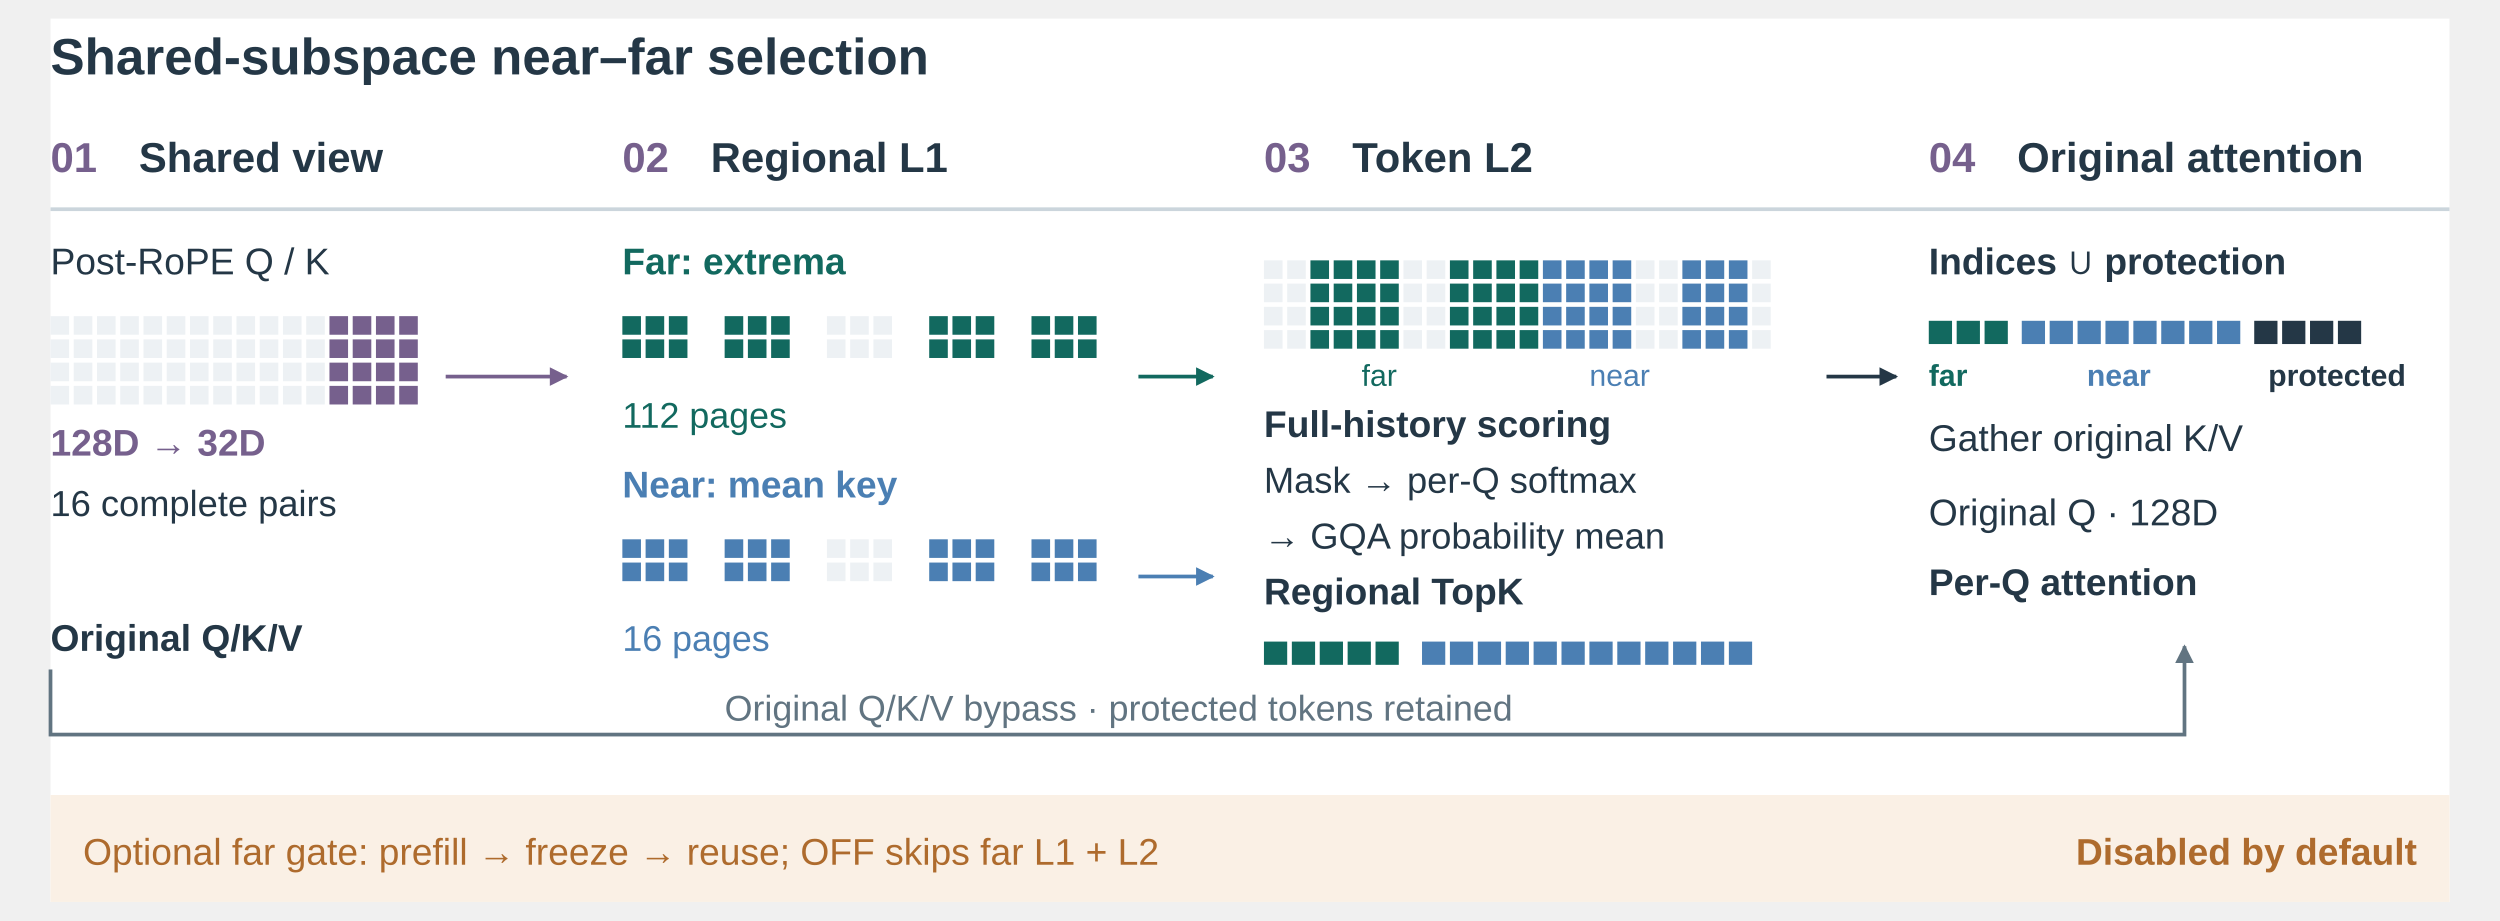
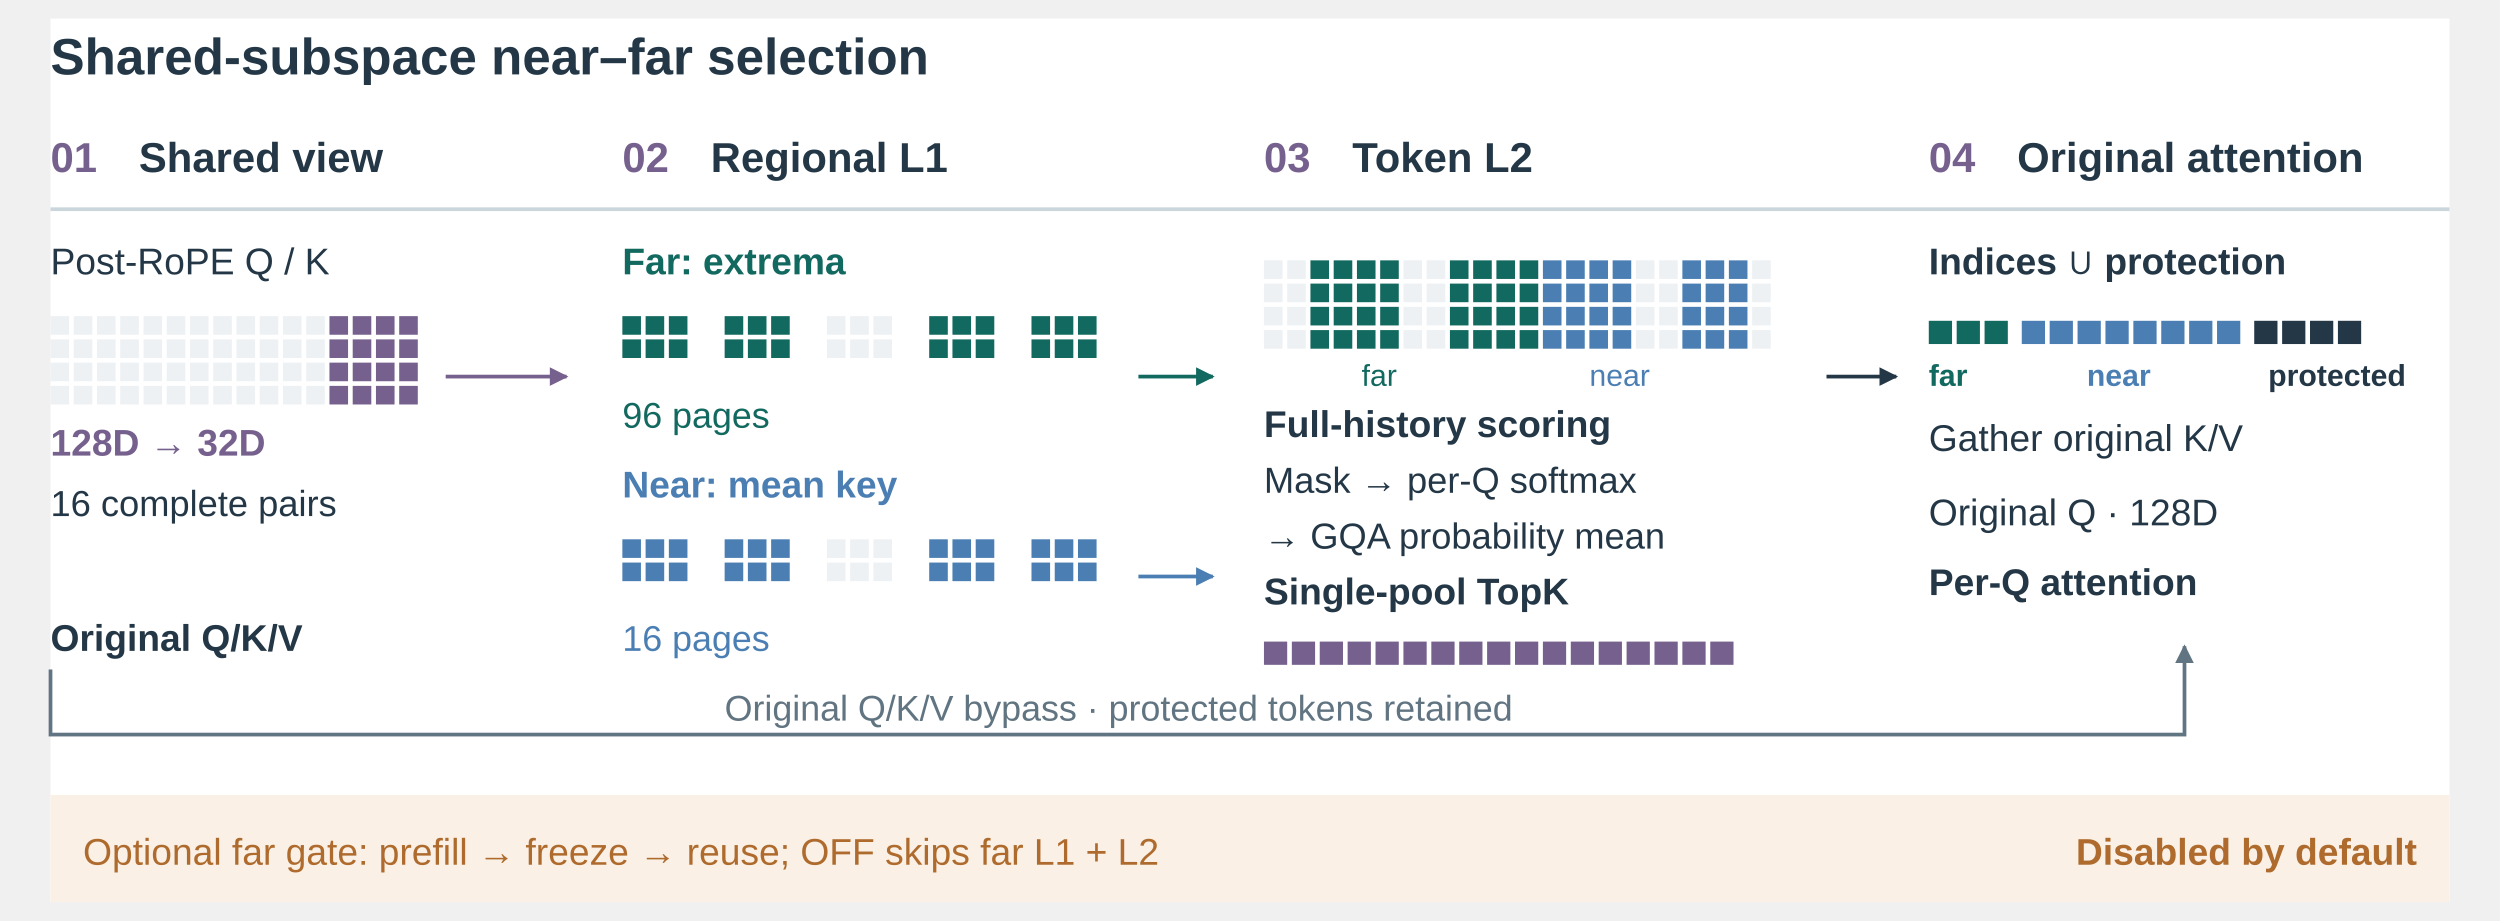
<svg xmlns="http://www.w3.org/2000/svg" width="516pt" height="190pt" viewBox="-4 -4 524 198">
  <defs>
    <marker id="ink" markerWidth="5" markerHeight="5" refX="4.5" refY="2.5" orient="auto">
      <path d="M0 0L5 2.5L0 5Z" fill="#243746" />
    </marker>
    <marker id="muted" markerWidth="5" markerHeight="5" refX="4.5" refY="2.5" orient="auto">
      <path d="M0 0L5 2.5L0 5Z" fill="#617481" />
    </marker>
    <marker id="line" markerWidth="5" markerHeight="5" refX="4.5" refY="2.5" orient="auto">
      <path d="M0 0L5 2.5L0 5Z" fill="#CBD5DC" />
    </marker>
    <marker id="pale" markerWidth="5" markerHeight="5" refX="4.5" refY="2.5" orient="auto">
      <path d="M0 0L5 2.5L0 5Z" fill="#EDF1F4" />
    </marker>
    <marker id="purple" markerWidth="5" markerHeight="5" refX="4.5" refY="2.5" orient="auto">
      <path d="M0 0L5 2.5L0 5Z" fill="#76608D" />
    </marker>
    <marker id="pl" markerWidth="5" markerHeight="5" refX="4.5" refY="2.5" orient="auto">
      <path d="M0 0L5 2.5L0 5Z" fill="#EEE9F3" />
    </marker>
    <marker id="near" markerWidth="5" markerHeight="5" refX="4.5" refY="2.5" orient="auto">
      <path d="M0 0L5 2.5L0 5Z" fill="#4B7FB3" />
    </marker>
    <marker id="nl" markerWidth="5" markerHeight="5" refX="4.5" refY="2.5" orient="auto">
      <path d="M0 0L5 2.5L0 5Z" fill="#E7EFF7" />
    </marker>
    <marker id="far" markerWidth="5" markerHeight="5" refX="4.5" refY="2.5" orient="auto">
      <path d="M0 0L5 2.5L0 5Z" fill="#12695F" />
    </marker>
    <marker id="fl" markerWidth="5" markerHeight="5" refX="4.5" refY="2.5" orient="auto">
      <path d="M0 0L5 2.5L0 5Z" fill="#E5F3F0" />
    </marker>
    <marker id="gate" markerWidth="5" markerHeight="5" refX="4.5" refY="2.5" orient="auto">
      <path d="M0 0L5 2.5L0 5Z" fill="#AE6B2D" />
    </marker>
    <marker id="gl" markerWidth="5" markerHeight="5" refX="4.5" refY="2.5" orient="auto">
      <path d="M0 0L5 2.5L0 5Z" fill="#FAF0E5" />
    </marker>
    <marker id="white" markerWidth="5" markerHeight="5" refX="4.5" refY="2.5" orient="auto">
      <path d="M0 0L5 2.5L0 5Z" fill="#FFFFFF" />
    </marker>
  </defs>
  <rect width="516" height="190" fill="white" />
  <text x="0" y="12" font-family="Liberation Sans" font-size="11" fill="#243746" font-weight="700" text-anchor="start">Shared-subspace near–far selection</text>
  <text x="0" y="33" font-family="Liberation Sans" font-size="9" fill="#76608D" font-weight="700" text-anchor="start">01</text>
  <text x="19" y="33" font-family="Liberation Sans" font-size="9" fill="#243746" font-weight="700" text-anchor="start">Shared view</text>
  <text x="123" y="33" font-family="Liberation Sans" font-size="9" fill="#76608D" font-weight="700" text-anchor="start">02</text>
  <text x="142" y="33" font-family="Liberation Sans" font-size="9" fill="#243746" font-weight="700" text-anchor="start">Regional L1</text>
  <text x="261" y="33" font-family="Liberation Sans" font-size="9" fill="#76608D" font-weight="700" text-anchor="start">03</text>
  <text x="280" y="33" font-family="Liberation Sans" font-size="9" fill="#243746" font-weight="700" text-anchor="start">Token L2</text>
  <text x="404" y="33" font-family="Liberation Sans" font-size="9" fill="#76608D" font-weight="700" text-anchor="start">04</text>
  <text x="423" y="33" font-family="Liberation Sans" font-size="9" fill="#243746" font-weight="700" text-anchor="start">Original attention</text>
  <polyline points="0,41 516,41" fill="none" stroke="#CBD5DC" stroke-width=".8" />
  <text x="0" y="55" font-family="Liberation Sans" font-size="8" fill="#243746" font-weight="400" text-anchor="start">Post-RoPE Q / K</text>
  <rect x="0" y="64" width="4" height="4" rx="0" fill="#EDF1F4" />
  <rect x="5" y="64" width="4" height="4" rx="0" fill="#EDF1F4" />
  <rect x="10" y="64" width="4" height="4" rx="0" fill="#EDF1F4" />
  <rect x="15" y="64" width="4" height="4" rx="0" fill="#EDF1F4" />
  <rect x="20" y="64" width="4" height="4" rx="0" fill="#EDF1F4" />
  <rect x="25" y="64" width="4" height="4" rx="0" fill="#EDF1F4" />
  <rect x="30" y="64" width="4" height="4" rx="0" fill="#EDF1F4" />
  <rect x="35" y="64" width="4" height="4" rx="0" fill="#EDF1F4" />
  <rect x="40" y="64" width="4" height="4" rx="0" fill="#EDF1F4" />
  <rect x="45" y="64" width="4" height="4" rx="0" fill="#EDF1F4" />
  <rect x="50" y="64" width="4" height="4" rx="0" fill="#EDF1F4" />
  <rect x="55" y="64" width="4" height="4" rx="0" fill="#EDF1F4" />
  <rect x="60" y="64" width="4" height="4" rx="0" fill="#76608D" />
  <rect x="65" y="64" width="4" height="4" rx="0" fill="#76608D" />
  <rect x="70" y="64" width="4" height="4" rx="0" fill="#76608D" />
  <rect x="75" y="64" width="4" height="4" rx="0" fill="#76608D" />
  <rect x="0" y="69" width="4" height="4" rx="0" fill="#EDF1F4" />
  <rect x="5" y="69" width="4" height="4" rx="0" fill="#EDF1F4" />
  <rect x="10" y="69" width="4" height="4" rx="0" fill="#EDF1F4" />
  <rect x="15" y="69" width="4" height="4" rx="0" fill="#EDF1F4" />
  <rect x="20" y="69" width="4" height="4" rx="0" fill="#EDF1F4" />
  <rect x="25" y="69" width="4" height="4" rx="0" fill="#EDF1F4" />
  <rect x="30" y="69" width="4" height="4" rx="0" fill="#EDF1F4" />
  <rect x="35" y="69" width="4" height="4" rx="0" fill="#EDF1F4" />
  <rect x="40" y="69" width="4" height="4" rx="0" fill="#EDF1F4" />
  <rect x="45" y="69" width="4" height="4" rx="0" fill="#EDF1F4" />
  <rect x="50" y="69" width="4" height="4" rx="0" fill="#EDF1F4" />
  <rect x="55" y="69" width="4" height="4" rx="0" fill="#EDF1F4" />
  <rect x="60" y="69" width="4" height="4" rx="0" fill="#76608D" />
  <rect x="65" y="69" width="4" height="4" rx="0" fill="#76608D" />
  <rect x="70" y="69" width="4" height="4" rx="0" fill="#76608D" />
  <rect x="75" y="69" width="4" height="4" rx="0" fill="#76608D" />
  <rect x="0" y="74" width="4" height="4" rx="0" fill="#EDF1F4" />
  <rect x="5" y="74" width="4" height="4" rx="0" fill="#EDF1F4" />
  <rect x="10" y="74" width="4" height="4" rx="0" fill="#EDF1F4" />
  <rect x="15" y="74" width="4" height="4" rx="0" fill="#EDF1F4" />
  <rect x="20" y="74" width="4" height="4" rx="0" fill="#EDF1F4" />
  <rect x="25" y="74" width="4" height="4" rx="0" fill="#EDF1F4" />
  <rect x="30" y="74" width="4" height="4" rx="0" fill="#EDF1F4" />
  <rect x="35" y="74" width="4" height="4" rx="0" fill="#EDF1F4" />
  <rect x="40" y="74" width="4" height="4" rx="0" fill="#EDF1F4" />
  <rect x="45" y="74" width="4" height="4" rx="0" fill="#EDF1F4" />
  <rect x="50" y="74" width="4" height="4" rx="0" fill="#EDF1F4" />
  <rect x="55" y="74" width="4" height="4" rx="0" fill="#EDF1F4" />
  <rect x="60" y="74" width="4" height="4" rx="0" fill="#76608D" />
  <rect x="65" y="74" width="4" height="4" rx="0" fill="#76608D" />
  <rect x="70" y="74" width="4" height="4" rx="0" fill="#76608D" />
  <rect x="75" y="74" width="4" height="4" rx="0" fill="#76608D" />
  <rect x="0" y="79" width="4" height="4" rx="0" fill="#EDF1F4" />
  <rect x="5" y="79" width="4" height="4" rx="0" fill="#EDF1F4" />
  <rect x="10" y="79" width="4" height="4" rx="0" fill="#EDF1F4" />
  <rect x="15" y="79" width="4" height="4" rx="0" fill="#EDF1F4" />
  <rect x="20" y="79" width="4" height="4" rx="0" fill="#EDF1F4" />
  <rect x="25" y="79" width="4" height="4" rx="0" fill="#EDF1F4" />
  <rect x="30" y="79" width="4" height="4" rx="0" fill="#EDF1F4" />
  <rect x="35" y="79" width="4" height="4" rx="0" fill="#EDF1F4" />
  <rect x="40" y="79" width="4" height="4" rx="0" fill="#EDF1F4" />
  <rect x="45" y="79" width="4" height="4" rx="0" fill="#EDF1F4" />
  <rect x="50" y="79" width="4" height="4" rx="0" fill="#EDF1F4" />
  <rect x="55" y="79" width="4" height="4" rx="0" fill="#EDF1F4" />
  <rect x="60" y="79" width="4" height="4" rx="0" fill="#76608D" />
  <rect x="65" y="79" width="4" height="4" rx="0" fill="#76608D" />
  <rect x="70" y="79" width="4" height="4" rx="0" fill="#76608D" />
  <rect x="75" y="79" width="4" height="4" rx="0" fill="#76608D" />
  <text x="0" y="94" font-family="Liberation Sans" font-size="8" fill="#76608D" font-weight="700" text-anchor="start">128D → 32D</text>
  <text x="0" y="107" font-family="Liberation Sans" font-size="7.8" fill="#243746" font-weight="400" text-anchor="start">16 complete pairs</text>
  <text x="0" y="136" font-family="Liberation Sans" font-size="8" fill="#243746" font-weight="700" text-anchor="start">Original Q/K/V</text>
  <polyline points="85,77 111,77" fill="none" stroke="#76608D" stroke-width=".8" marker-end="url(#purple)" />
  <text x="123" y="55" font-family="Liberation Sans" font-size="8" fill="#12695F" font-weight="700" text-anchor="start">Far: extrema</text>
  <text x="123" y="103" font-family="Liberation Sans" font-size="8" fill="#4B7FB3" font-weight="700" text-anchor="start">Near: mean key</text>
  <rect x="123" y="64" width="4" height="4" rx="0" fill="#12695F" />
  <rect x="128" y="64" width="4" height="4" rx="0" fill="#12695F" />
  <rect x="133" y="64" width="4" height="4" rx="0" fill="#12695F" />
  <rect x="123" y="69" width="4" height="4" rx="0" fill="#12695F" />
  <rect x="128" y="69" width="4" height="4" rx="0" fill="#12695F" />
  <rect x="133" y="69" width="4" height="4" rx="0" fill="#12695F" />
  <rect x="145" y="64" width="4" height="4" rx="0" fill="#12695F" />
  <rect x="150" y="64" width="4" height="4" rx="0" fill="#12695F" />
  <rect x="155" y="64" width="4" height="4" rx="0" fill="#12695F" />
  <rect x="145" y="69" width="4" height="4" rx="0" fill="#12695F" />
  <rect x="150" y="69" width="4" height="4" rx="0" fill="#12695F" />
  <rect x="155" y="69" width="4" height="4" rx="0" fill="#12695F" />
  <rect x="167" y="64" width="4" height="4" rx="0" fill="#EDF1F4" />
  <rect x="172" y="64" width="4" height="4" rx="0" fill="#EDF1F4" />
  <rect x="177" y="64" width="4" height="4" rx="0" fill="#EDF1F4" />
  <rect x="167" y="69" width="4" height="4" rx="0" fill="#EDF1F4" />
  <rect x="172" y="69" width="4" height="4" rx="0" fill="#EDF1F4" />
  <rect x="177" y="69" width="4" height="4" rx="0" fill="#EDF1F4" />
  <rect x="189" y="64" width="4" height="4" rx="0" fill="#12695F" />
  <rect x="194" y="64" width="4" height="4" rx="0" fill="#12695F" />
  <rect x="199" y="64" width="4" height="4" rx="0" fill="#12695F" />
  <rect x="189" y="69" width="4" height="4" rx="0" fill="#12695F" />
  <rect x="194" y="69" width="4" height="4" rx="0" fill="#12695F" />
  <rect x="199" y="69" width="4" height="4" rx="0" fill="#12695F" />
  <rect x="211" y="64" width="4" height="4" rx="0" fill="#12695F" />
  <rect x="216" y="64" width="4" height="4" rx="0" fill="#12695F" />
  <rect x="221" y="64" width="4" height="4" rx="0" fill="#12695F" />
  <rect x="211" y="69" width="4" height="4" rx="0" fill="#12695F" />
  <rect x="216" y="69" width="4" height="4" rx="0" fill="#12695F" />
  <rect x="221" y="69" width="4" height="4" rx="0" fill="#12695F" />
  <rect x="123" y="112" width="4" height="4" rx="0" fill="#4B7FB3" />
  <rect x="128" y="112" width="4" height="4" rx="0" fill="#4B7FB3" />
  <rect x="133" y="112" width="4" height="4" rx="0" fill="#4B7FB3" />
  <rect x="123" y="117" width="4" height="4" rx="0" fill="#4B7FB3" />
  <rect x="128" y="117" width="4" height="4" rx="0" fill="#4B7FB3" />
  <rect x="133" y="117" width="4" height="4" rx="0" fill="#4B7FB3" />
  <rect x="145" y="112" width="4" height="4" rx="0" fill="#4B7FB3" />
  <rect x="150" y="112" width="4" height="4" rx="0" fill="#4B7FB3" />
  <rect x="155" y="112" width="4" height="4" rx="0" fill="#4B7FB3" />
  <rect x="145" y="117" width="4" height="4" rx="0" fill="#4B7FB3" />
  <rect x="150" y="117" width="4" height="4" rx="0" fill="#4B7FB3" />
  <rect x="155" y="117" width="4" height="4" rx="0" fill="#4B7FB3" />
  <rect x="167" y="112" width="4" height="4" rx="0" fill="#EDF1F4" />
  <rect x="172" y="112" width="4" height="4" rx="0" fill="#EDF1F4" />
  <rect x="177" y="112" width="4" height="4" rx="0" fill="#EDF1F4" />
  <rect x="167" y="117" width="4" height="4" rx="0" fill="#EDF1F4" />
  <rect x="172" y="117" width="4" height="4" rx="0" fill="#EDF1F4" />
  <rect x="177" y="117" width="4" height="4" rx="0" fill="#EDF1F4" />
  <rect x="189" y="112" width="4" height="4" rx="0" fill="#4B7FB3" />
  <rect x="194" y="112" width="4" height="4" rx="0" fill="#4B7FB3" />
  <rect x="199" y="112" width="4" height="4" rx="0" fill="#4B7FB3" />
  <rect x="189" y="117" width="4" height="4" rx="0" fill="#4B7FB3" />
  <rect x="194" y="117" width="4" height="4" rx="0" fill="#4B7FB3" />
  <rect x="199" y="117" width="4" height="4" rx="0" fill="#4B7FB3" />
  <rect x="211" y="112" width="4" height="4" rx="0" fill="#4B7FB3" />
  <rect x="216" y="112" width="4" height="4" rx="0" fill="#4B7FB3" />
  <rect x="221" y="112" width="4" height="4" rx="0" fill="#4B7FB3" />
  <rect x="211" y="117" width="4" height="4" rx="0" fill="#4B7FB3" />
  <rect x="216" y="117" width="4" height="4" rx="0" fill="#4B7FB3" />
  <rect x="221" y="117" width="4" height="4" rx="0" fill="#4B7FB3" />
-   <text x="123" y="88" font-family="Liberation Sans" font-size="7.7" fill="#12695F" font-weight="400" text-anchor="start">112 pages</text>
+   <text x="123" y="88" font-family="Liberation Sans" font-size="7.7" fill="#12695F" font-weight="400" text-anchor="start">96 pages</text>
  <text x="123" y="136" font-family="Liberation Sans" font-size="7.7" fill="#4B7FB3" font-weight="400" text-anchor="start">16 pages</text>
  <polyline points="234,77 250,77" fill="none" stroke="#12695F" stroke-width=".8" marker-end="url(#far)" />
  <polyline points="234,120 250,120" fill="none" stroke="#4B7FB3" stroke-width=".8" marker-end="url(#near)" />
  <rect x="261" y="52" width="4" height="4" rx="0" fill="#EDF1F4" />
  <rect x="266" y="52" width="4" height="4" rx="0" fill="#EDF1F4" />
  <rect x="271" y="52" width="4" height="4" rx="0" fill="#12695F" />
  <rect x="276" y="52" width="4" height="4" rx="0" fill="#12695F" />
  <rect x="281" y="52" width="4" height="4" rx="0" fill="#12695F" />
  <rect x="286" y="52" width="4" height="4" rx="0" fill="#12695F" />
  <rect x="291" y="52" width="4" height="4" rx="0" fill="#EDF1F4" />
  <rect x="296" y="52" width="4" height="4" rx="0" fill="#EDF1F4" />
  <rect x="301" y="52" width="4" height="4" rx="0" fill="#12695F" />
  <rect x="306" y="52" width="4" height="4" rx="0" fill="#12695F" />
  <rect x="311" y="52" width="4" height="4" rx="0" fill="#12695F" />
  <rect x="316" y="52" width="4" height="4" rx="0" fill="#12695F" />
  <rect x="321" y="52" width="4" height="4" rx="0" fill="#4B7FB3" />
  <rect x="326" y="52" width="4" height="4" rx="0" fill="#4B7FB3" />
  <rect x="331" y="52" width="4" height="4" rx="0" fill="#4B7FB3" />
  <rect x="336" y="52" width="4" height="4" rx="0" fill="#4B7FB3" />
  <rect x="341" y="52" width="4" height="4" rx="0" fill="#EDF1F4" />
  <rect x="346" y="52" width="4" height="4" rx="0" fill="#EDF1F4" />
  <rect x="351" y="52" width="4" height="4" rx="0" fill="#4B7FB3" />
  <rect x="356" y="52" width="4" height="4" rx="0" fill="#4B7FB3" />
  <rect x="361" y="52" width="4" height="4" rx="0" fill="#4B7FB3" />
  <rect x="366" y="52" width="4" height="4" rx="0" fill="#EDF1F4" />
  <rect x="261" y="57" width="4" height="4" rx="0" fill="#EDF1F4" />
  <rect x="266" y="57" width="4" height="4" rx="0" fill="#EDF1F4" />
  <rect x="271" y="57" width="4" height="4" rx="0" fill="#12695F" />
  <rect x="276" y="57" width="4" height="4" rx="0" fill="#12695F" />
  <rect x="281" y="57" width="4" height="4" rx="0" fill="#12695F" />
  <rect x="286" y="57" width="4" height="4" rx="0" fill="#12695F" />
  <rect x="291" y="57" width="4" height="4" rx="0" fill="#EDF1F4" />
  <rect x="296" y="57" width="4" height="4" rx="0" fill="#EDF1F4" />
  <rect x="301" y="57" width="4" height="4" rx="0" fill="#12695F" />
  <rect x="306" y="57" width="4" height="4" rx="0" fill="#12695F" />
  <rect x="311" y="57" width="4" height="4" rx="0" fill="#12695F" />
  <rect x="316" y="57" width="4" height="4" rx="0" fill="#12695F" />
  <rect x="321" y="57" width="4" height="4" rx="0" fill="#4B7FB3" />
  <rect x="326" y="57" width="4" height="4" rx="0" fill="#4B7FB3" />
  <rect x="331" y="57" width="4" height="4" rx="0" fill="#4B7FB3" />
  <rect x="336" y="57" width="4" height="4" rx="0" fill="#4B7FB3" />
  <rect x="341" y="57" width="4" height="4" rx="0" fill="#EDF1F4" />
  <rect x="346" y="57" width="4" height="4" rx="0" fill="#EDF1F4" />
  <rect x="351" y="57" width="4" height="4" rx="0" fill="#4B7FB3" />
  <rect x="356" y="57" width="4" height="4" rx="0" fill="#4B7FB3" />
  <rect x="361" y="57" width="4" height="4" rx="0" fill="#4B7FB3" />
  <rect x="366" y="57" width="4" height="4" rx="0" fill="#EDF1F4" />
  <rect x="261" y="62" width="4" height="4" rx="0" fill="#EDF1F4" />
  <rect x="266" y="62" width="4" height="4" rx="0" fill="#EDF1F4" />
  <rect x="271" y="62" width="4" height="4" rx="0" fill="#12695F" />
  <rect x="276" y="62" width="4" height="4" rx="0" fill="#12695F" />
  <rect x="281" y="62" width="4" height="4" rx="0" fill="#12695F" />
  <rect x="286" y="62" width="4" height="4" rx="0" fill="#12695F" />
  <rect x="291" y="62" width="4" height="4" rx="0" fill="#EDF1F4" />
  <rect x="296" y="62" width="4" height="4" rx="0" fill="#EDF1F4" />
  <rect x="301" y="62" width="4" height="4" rx="0" fill="#12695F" />
  <rect x="306" y="62" width="4" height="4" rx="0" fill="#12695F" />
  <rect x="311" y="62" width="4" height="4" rx="0" fill="#12695F" />
  <rect x="316" y="62" width="4" height="4" rx="0" fill="#12695F" />
  <rect x="321" y="62" width="4" height="4" rx="0" fill="#4B7FB3" />
  <rect x="326" y="62" width="4" height="4" rx="0" fill="#4B7FB3" />
  <rect x="331" y="62" width="4" height="4" rx="0" fill="#4B7FB3" />
  <rect x="336" y="62" width="4" height="4" rx="0" fill="#4B7FB3" />
  <rect x="341" y="62" width="4" height="4" rx="0" fill="#EDF1F4" />
  <rect x="346" y="62" width="4" height="4" rx="0" fill="#EDF1F4" />
  <rect x="351" y="62" width="4" height="4" rx="0" fill="#4B7FB3" />
  <rect x="356" y="62" width="4" height="4" rx="0" fill="#4B7FB3" />
  <rect x="361" y="62" width="4" height="4" rx="0" fill="#4B7FB3" />
  <rect x="366" y="62" width="4" height="4" rx="0" fill="#EDF1F4" />
  <rect x="261" y="67" width="4" height="4" rx="0" fill="#EDF1F4" />
  <rect x="266" y="67" width="4" height="4" rx="0" fill="#EDF1F4" />
  <rect x="271" y="67" width="4" height="4" rx="0" fill="#12695F" />
  <rect x="276" y="67" width="4" height="4" rx="0" fill="#12695F" />
  <rect x="281" y="67" width="4" height="4" rx="0" fill="#12695F" />
  <rect x="286" y="67" width="4" height="4" rx="0" fill="#12695F" />
  <rect x="291" y="67" width="4" height="4" rx="0" fill="#EDF1F4" />
  <rect x="296" y="67" width="4" height="4" rx="0" fill="#EDF1F4" />
  <rect x="301" y="67" width="4" height="4" rx="0" fill="#12695F" />
  <rect x="306" y="67" width="4" height="4" rx="0" fill="#12695F" />
  <rect x="311" y="67" width="4" height="4" rx="0" fill="#12695F" />
  <rect x="316" y="67" width="4" height="4" rx="0" fill="#12695F" />
  <rect x="321" y="67" width="4" height="4" rx="0" fill="#4B7FB3" />
  <rect x="326" y="67" width="4" height="4" rx="0" fill="#4B7FB3" />
  <rect x="331" y="67" width="4" height="4" rx="0" fill="#4B7FB3" />
  <rect x="336" y="67" width="4" height="4" rx="0" fill="#4B7FB3" />
  <rect x="341" y="67" width="4" height="4" rx="0" fill="#EDF1F4" />
  <rect x="346" y="67" width="4" height="4" rx="0" fill="#EDF1F4" />
  <rect x="351" y="67" width="4" height="4" rx="0" fill="#4B7FB3" />
  <rect x="356" y="67" width="4" height="4" rx="0" fill="#4B7FB3" />
  <rect x="361" y="67" width="4" height="4" rx="0" fill="#4B7FB3" />
  <rect x="366" y="67" width="4" height="4" rx="0" fill="#EDF1F4" />
  <text x="282" y="79" font-family="Liberation Sans" font-size="6.5" fill="#12695F" font-weight="400" text-anchor="start">far</text>
  <text x="331" y="79" font-family="Liberation Sans" font-size="6.5" fill="#4B7FB3" font-weight="400" text-anchor="start">near</text>
  <text x="261" y="90" font-family="Liberation Sans" font-size="8" fill="#243746" font-weight="700" text-anchor="start">Full-history scoring</text>
  <text x="261" y="102" font-family="Liberation Sans" font-size="7.8" fill="#243746" font-weight="400" text-anchor="start">Mask → per-Q softmax</text>
  <text x="261" y="114" font-family="Liberation Sans" font-size="7.8" fill="#243746" font-weight="400" text-anchor="start">→ GQA probability mean</text>
-   <text x="261" y="126" font-family="Liberation Sans" font-size="8" fill="#243746" font-weight="700" text-anchor="start">Regional TopK</text>
-   <rect x="261" y="134" width="5" height="5" rx="0" fill="#12695F" />
-   <rect x="267" y="134" width="5" height="5" rx="0" fill="#12695F" />
-   <rect x="273" y="134" width="5" height="5" rx="0" fill="#12695F" />
-   <rect x="279" y="134" width="5" height="5" rx="0" fill="#12695F" />
-   <rect x="285" y="134" width="5" height="5" rx="0" fill="#12695F" />
-   <rect x="295" y="134" width="5" height="5" rx="0" fill="#4B7FB3" />
-   <rect x="301" y="134" width="5" height="5" rx="0" fill="#4B7FB3" />
-   <rect x="307" y="134" width="5" height="5" rx="0" fill="#4B7FB3" />
-   <rect x="313" y="134" width="5" height="5" rx="0" fill="#4B7FB3" />
-   <rect x="319" y="134" width="5" height="5" rx="0" fill="#4B7FB3" />
-   <rect x="325" y="134" width="5" height="5" rx="0" fill="#4B7FB3" />
-   <rect x="331" y="134" width="5" height="5" rx="0" fill="#4B7FB3" />
-   <rect x="337" y="134" width="5" height="5" rx="0" fill="#4B7FB3" />
-   <rect x="343" y="134" width="5" height="5" rx="0" fill="#4B7FB3" />
-   <rect x="349" y="134" width="5" height="5" rx="0" fill="#4B7FB3" />
-   <rect x="355" y="134" width="5" height="5" rx="0" fill="#4B7FB3" />
-   <rect x="361" y="134" width="5" height="5" rx="0" fill="#4B7FB3" />
+   <text x="261" y="126" font-family="Liberation Sans" font-size="8" fill="#243746" font-weight="700" text-anchor="start">Single-pool TopK</text>
+   <rect x="261" y="134" width="5" height="5" rx="0" fill="#76608D" />
+   <rect x="267" y="134" width="5" height="5" rx="0" fill="#76608D" />
+   <rect x="273" y="134" width="5" height="5" rx="0" fill="#76608D" />
+   <rect x="279" y="134" width="5" height="5" rx="0" fill="#76608D" />
+   <rect x="285" y="134" width="5" height="5" rx="0" fill="#76608D" />
+   <rect x="291" y="134" width="5" height="5" rx="0" fill="#76608D" />
+   <rect x="297" y="134" width="5" height="5" rx="0" fill="#76608D" />
+   <rect x="303" y="134" width="5" height="5" rx="0" fill="#76608D" />
+   <rect x="309" y="134" width="5" height="5" rx="0" fill="#76608D" />
+   <rect x="315" y="134" width="5" height="5" rx="0" fill="#76608D" />
+   <rect x="321" y="134" width="5" height="5" rx="0" fill="#76608D" />
+   <rect x="327" y="134" width="5" height="5" rx="0" fill="#76608D" />
+   <rect x="333" y="134" width="5" height="5" rx="0" fill="#76608D" />
+   <rect x="339" y="134" width="5" height="5" rx="0" fill="#76608D" />
+   <rect x="345" y="134" width="5" height="5" rx="0" fill="#76608D" />
+   <rect x="351" y="134" width="5" height="5" rx="0" fill="#76608D" />
+   <rect x="357" y="134" width="5" height="5" rx="0" fill="#76608D" />
  <polyline points="382,77 397,77" fill="none" stroke="#243746" stroke-width=".8" marker-end="url(#ink)" />
  <text x="404" y="55" font-family="Liberation Sans" font-size="8" fill="#243746" font-weight="700" text-anchor="start">Indices ∪ protection</text>
  <rect x="404" y="65" width="5" height="5" rx="0" fill="#12695F" />
  <rect x="410" y="65" width="5" height="5" rx="0" fill="#12695F" />
  <rect x="416" y="65" width="5" height="5" rx="0" fill="#12695F" />
  <rect x="424" y="65" width="5" height="5" rx="0" fill="#4B7FB3" />
  <rect x="430" y="65" width="5" height="5" rx="0" fill="#4B7FB3" />
  <rect x="436" y="65" width="5" height="5" rx="0" fill="#4B7FB3" />
  <rect x="442" y="65" width="5" height="5" rx="0" fill="#4B7FB3" />
  <rect x="448" y="65" width="5" height="5" rx="0" fill="#4B7FB3" />
  <rect x="454" y="65" width="5" height="5" rx="0" fill="#4B7FB3" />
  <rect x="460" y="65" width="5" height="5" rx="0" fill="#4B7FB3" />
  <rect x="466" y="65" width="5" height="5" rx="0" fill="#4B7FB3" />
  <rect x="474" y="65" width="5" height="5" rx="0" fill="#243746" />
  <rect x="480" y="65" width="5" height="5" rx="0" fill="#243746" />
  <rect x="486" y="65" width="5" height="5" rx="0" fill="#243746" />
  <rect x="492" y="65" width="5" height="5" rx="0" fill="#243746" />
  <text x="404" y="79" font-family="Liberation Sans" font-size="6.5" fill="#12695F" font-weight="700" text-anchor="start">far</text>
  <text x="438" y="79" font-family="Liberation Sans" font-size="6.5" fill="#4B7FB3" font-weight="700" text-anchor="start">near</text>
  <text x="477" y="79" font-family="Liberation Sans" font-size="6.5" fill="#243746" font-weight="700" text-anchor="start">protected</text>
  <text x="404" y="93" font-family="Liberation Sans" font-size="8" fill="#243746" font-weight="400" text-anchor="start">Gather original K/V</text>
  <text x="404" y="109" font-family="Liberation Sans" font-size="8" fill="#243746" font-weight="400" text-anchor="start">Original Q · 128D</text>
  <text x="404" y="124" font-family="Liberation Sans" font-size="8" fill="#243746" font-weight="700" text-anchor="start">Per-Q attention</text>
  <polyline points="0,140 0,154 459,154 459,135" fill="none" stroke="#617481" stroke-width=".8" marker-end="url(#muted)" />
  <text x="145" y="151" font-family="Liberation Sans" font-size="7.7" fill="#617481" font-weight="400" text-anchor="start">Original Q/K/V bypass · protected tokens retained</text>
  <rect x="0" y="167" width="516" height="23" rx="0" fill="#FAF0E5" />
  <text x="7" y="182" font-family="Liberation Sans" font-size="8" fill="#AE6B2D" font-weight="400" text-anchor="start">Optional far gate: prefill → freeze → reuse; OFF skips far L1 + L2</text>
  <text x="509" y="182" font-family="Liberation Sans" font-size="8" fill="#AE6B2D" font-weight="700" text-anchor="end">Disabled by default</text>
</svg>
